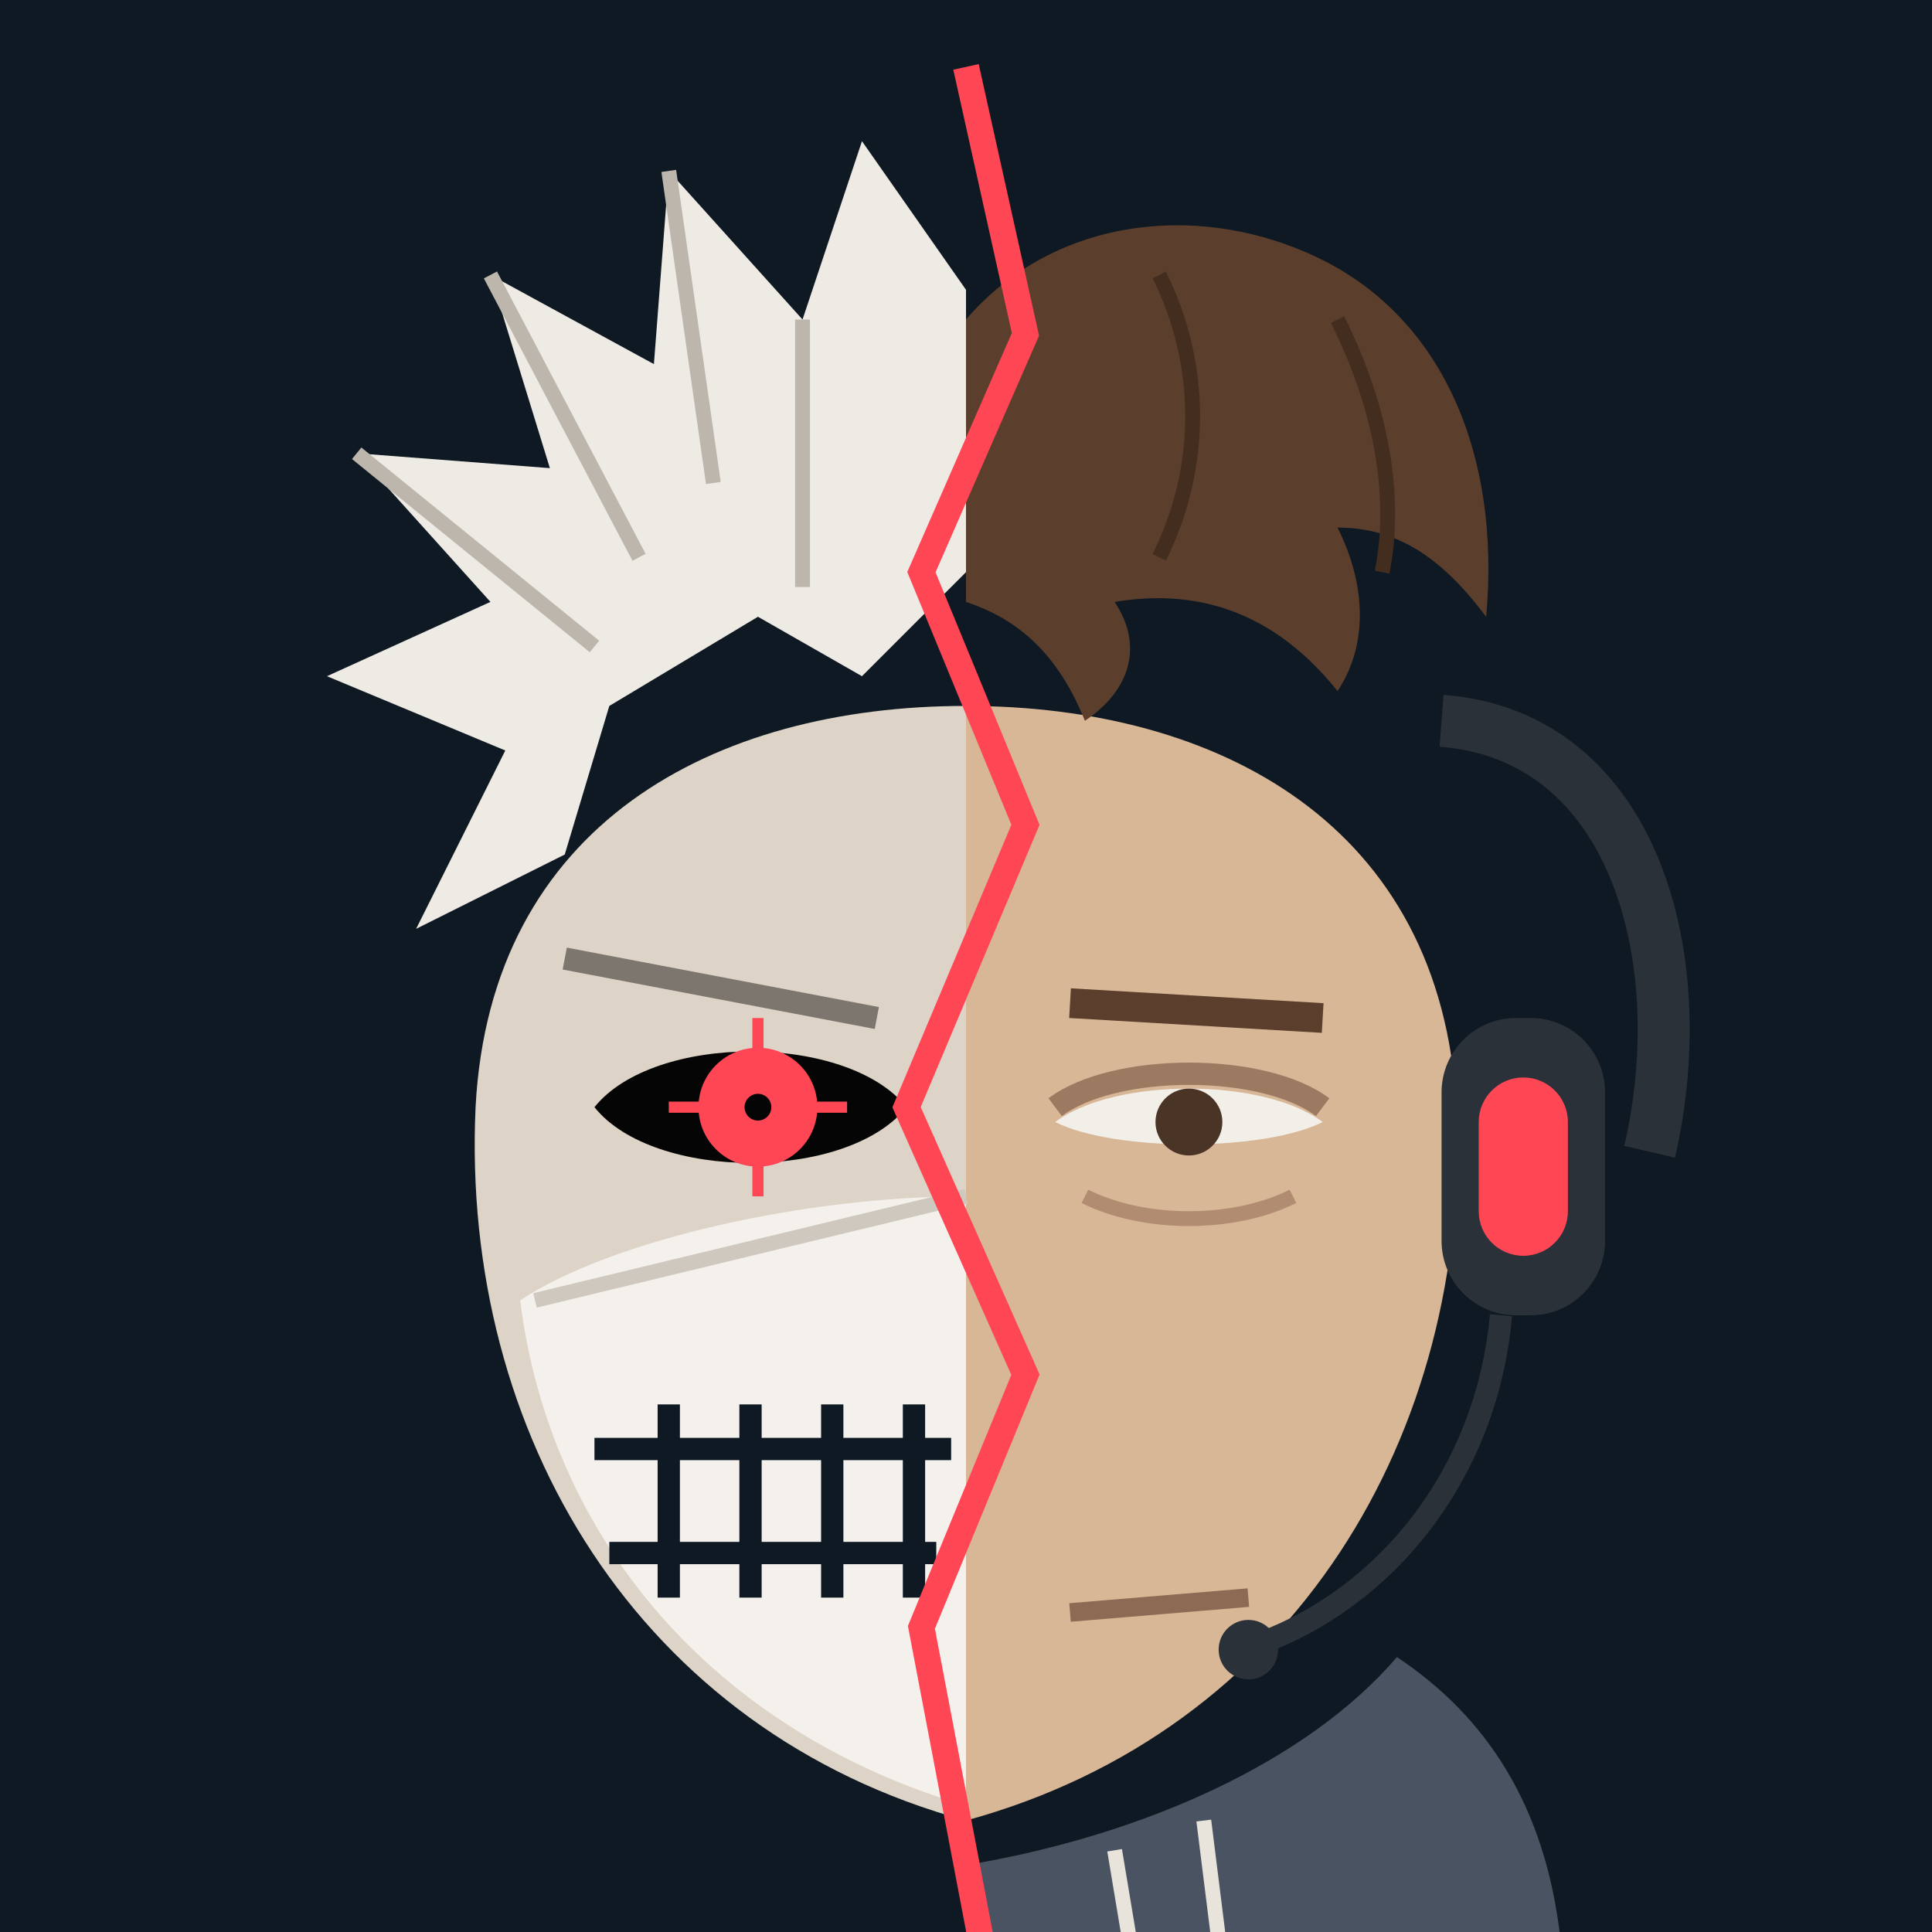
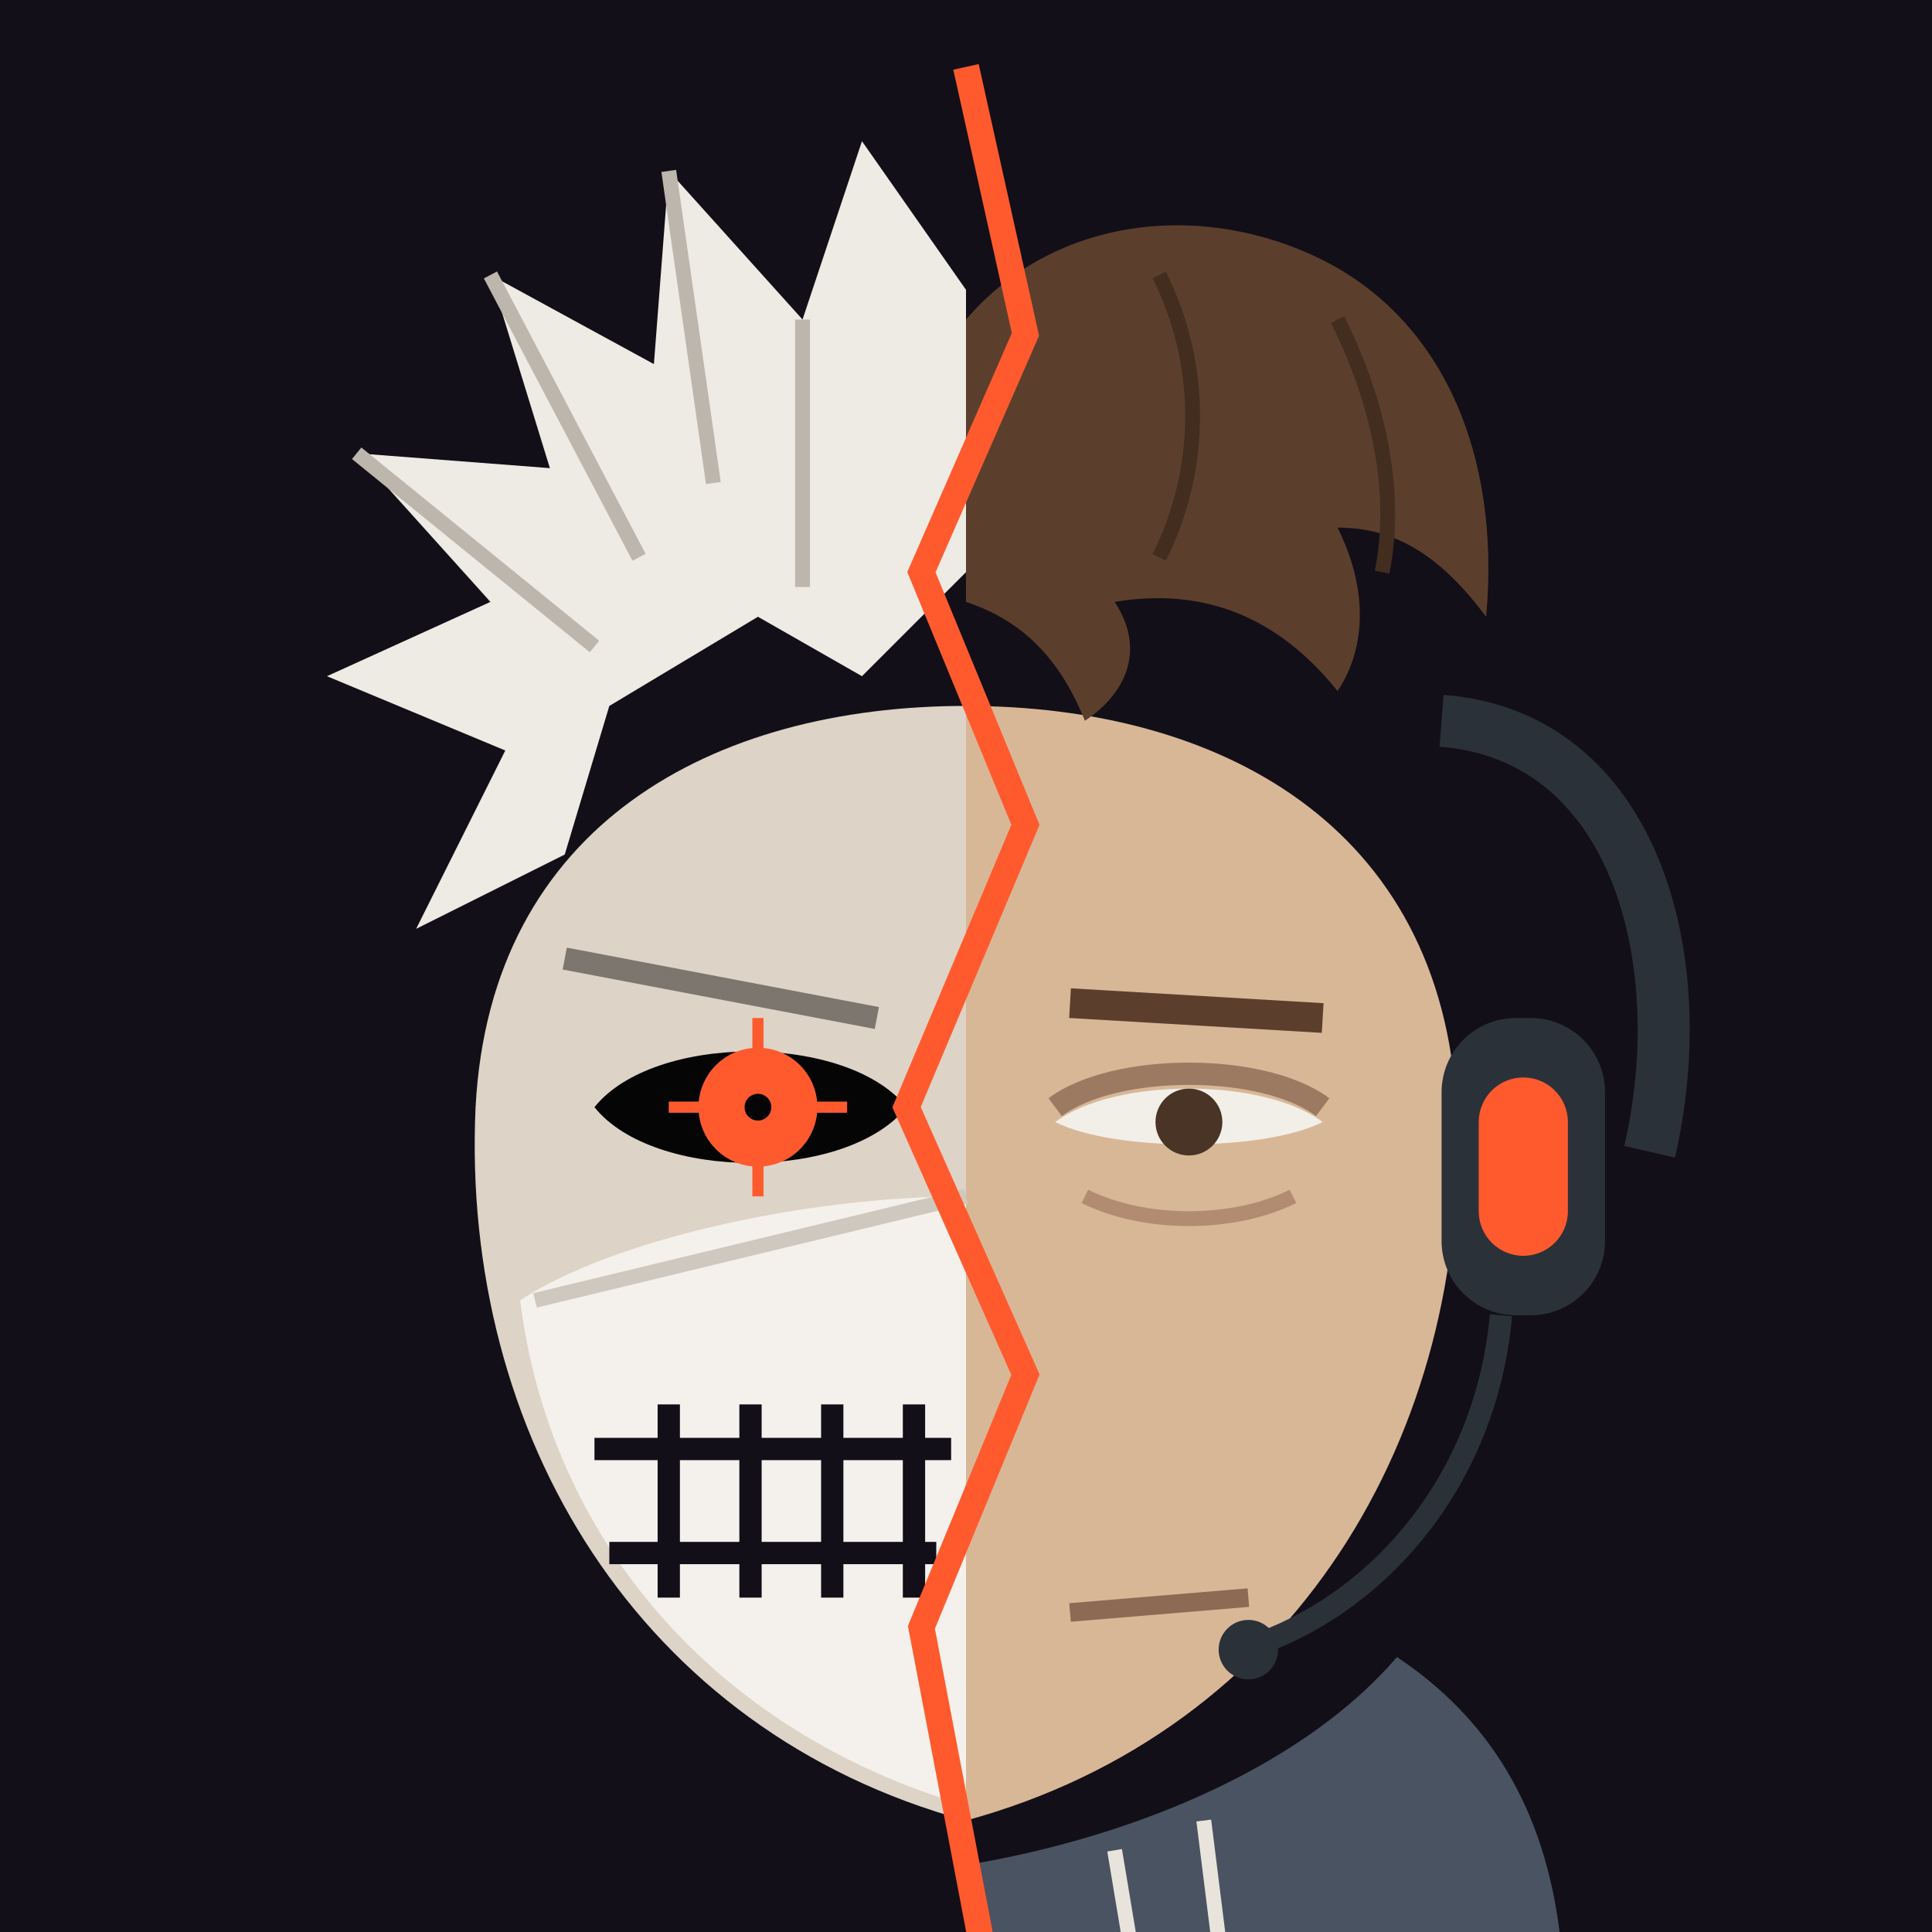
<svg xmlns="http://www.w3.org/2000/svg" viewBox="210 21 260 260" width="512" height="512">
-   <rect x="210" y="21" width="260" height="260" fill="#0f1923" />
+   <rect x="210" y="21" width="260" height="260" fill="#120f18" />
  <path d="M340 116 C306 116 276 132 274 170 C272 214 296 254 340 266 Z" fill="#ddd3c6" />
  <path d="M340 116 C374 116 404 132 406 170 C408 214 384 254 340 266 Z" fill="#d8b797" />
  <path d="M340 60 L326 40 L318 64 L300 44 L298 70 L276 58 L284 84 L258 82 L276 102 L254 112 L278 122 L266 146 L286 136 L292 116 L312 104 L326 112 L340 98 Z" fill="#eeeae4" />
  <path d="M300 44 L306 86 M276 58 L296 96 M318 64 L318 100 M258 82 L290 108" stroke="#bdb6ad" stroke-width="2" fill="none" />
  <path d="M340 64 C352 50 372 48 388 56 C404 64 412 82 410 104 C404 96 398 92 390 92 C394 100 394 108 390 114 C382 104 372 100 360 102 C364 108 362 114 356 118 C352 108 346 104 340 102 Z" fill="#5b3f2c" />
  <path d="M366 58 C372 70 372 84 366 96 M390 64 C396 76 398 88 396 98" stroke="#432d1f" stroke-width="2" fill="none" />
  <path d="M340 182 C318 182 292 188 280 196 C284 228 306 254 340 264 Z" fill="#f4f1ec" />
  <path d="M340 182 L282 196" stroke="#cfc8be" stroke-width="2" fill="none" />
-   <path d="M290 216 L338 216 M292 230 L336 230 M300 210 L300 236 M311 210 L311 236 M322 210 L322 236 M333 210 L333 236" stroke="#0f1923" stroke-width="3" fill="none" />
+   <path d="M290 216 L338 216 M292 230 L336 230 M300 210 L300 236 M311 210 L311 236 M322 210 L322 236 M333 210 L333 236" stroke="#120f18" stroke-width="3" fill="none" />
  <path d="M286 150 L328 158" stroke="#7d766f" stroke-width="3" fill="none" />
  <path d="M290 170 C298 160 324 160 332 170 C324 180 298 180 290 170 Z" fill="#050505" />
-   <circle cx="312" cy="170" r="8" fill="#ff4655" />
-   <path d="M312 158 L312 165 M312 175 L312 182 M300 170 L307 170 M317 170 L324 170" stroke="#ff4655" stroke-width="1.5" fill="none" />
+   <circle cx="312" cy="170" r="8" fill="#ff5a2e" />
+   <path d="M312 158 L312 165 M312 175 L312 182 M300 170 L307 170 M317 170 L324 170" stroke="#ff5a2e" stroke-width="1.5" fill="none" />
  <circle cx="312" cy="170" r="1.8" fill="#050505" />
  <path d="M354 156 L388 158" stroke="#5b3f2c" stroke-width="4" fill="none" />
  <path d="M352 172 C360 166 380 166 388 172 C380 176 360 176 352 172 Z" fill="#f2efe9" />
  <path d="M352 170 C360 164 380 164 388 170" stroke="#9c7a62" stroke-width="3" fill="none" />
  <circle cx="370" cy="172" r="4.5" fill="#4a3426" />
  <path d="M356 182 C364 186 376 186 384 182" stroke="#b28c70" stroke-width="2" fill="none" />
  <path d="M354 238 L378 236" stroke="#8c6a54" stroke-width="2.5" fill="none" />
  <path d="M404 118 C430 120 438 150 432 176" stroke="#2b3138" stroke-width="7" fill="none" />
  <rect x="404" y="158" width="22" height="40" rx="10" fill="#2b3138" />
-   <rect x="409" y="166" width="12" height="24" rx="6" fill="#ff4655" />
+   <rect x="409" y="166" width="12" height="24" rx="6" fill="#ff5a2e" />
  <path d="M412 198 C410 220 396 236 380 242" stroke="#2b3138" stroke-width="3" fill="none" />
  <circle cx="378" cy="243" r="4" fill="#2b3138" />
  <path d="M340 266 L340 282 L420 282 C418 264 410 252 398 244 C386 258 364 268 340 272 Z" fill="#4a5361" />
  <path d="M360 270 L362 282 M372 266 L374 282" stroke="#e8e4dc" stroke-width="2" fill="none" />
-   <path d="M340 30 L348 66 L334 98 L348 132 L332 170 L348 206 L334 240 L342 282" stroke="#ff4655" stroke-width="3.5" fill="none" />
+   <path d="M340 30 L348 66 L334 98 L348 132 L332 170 L348 206 L334 240 L342 282" stroke="#ff5a2e" stroke-width="3.5" fill="none" />
</svg>
